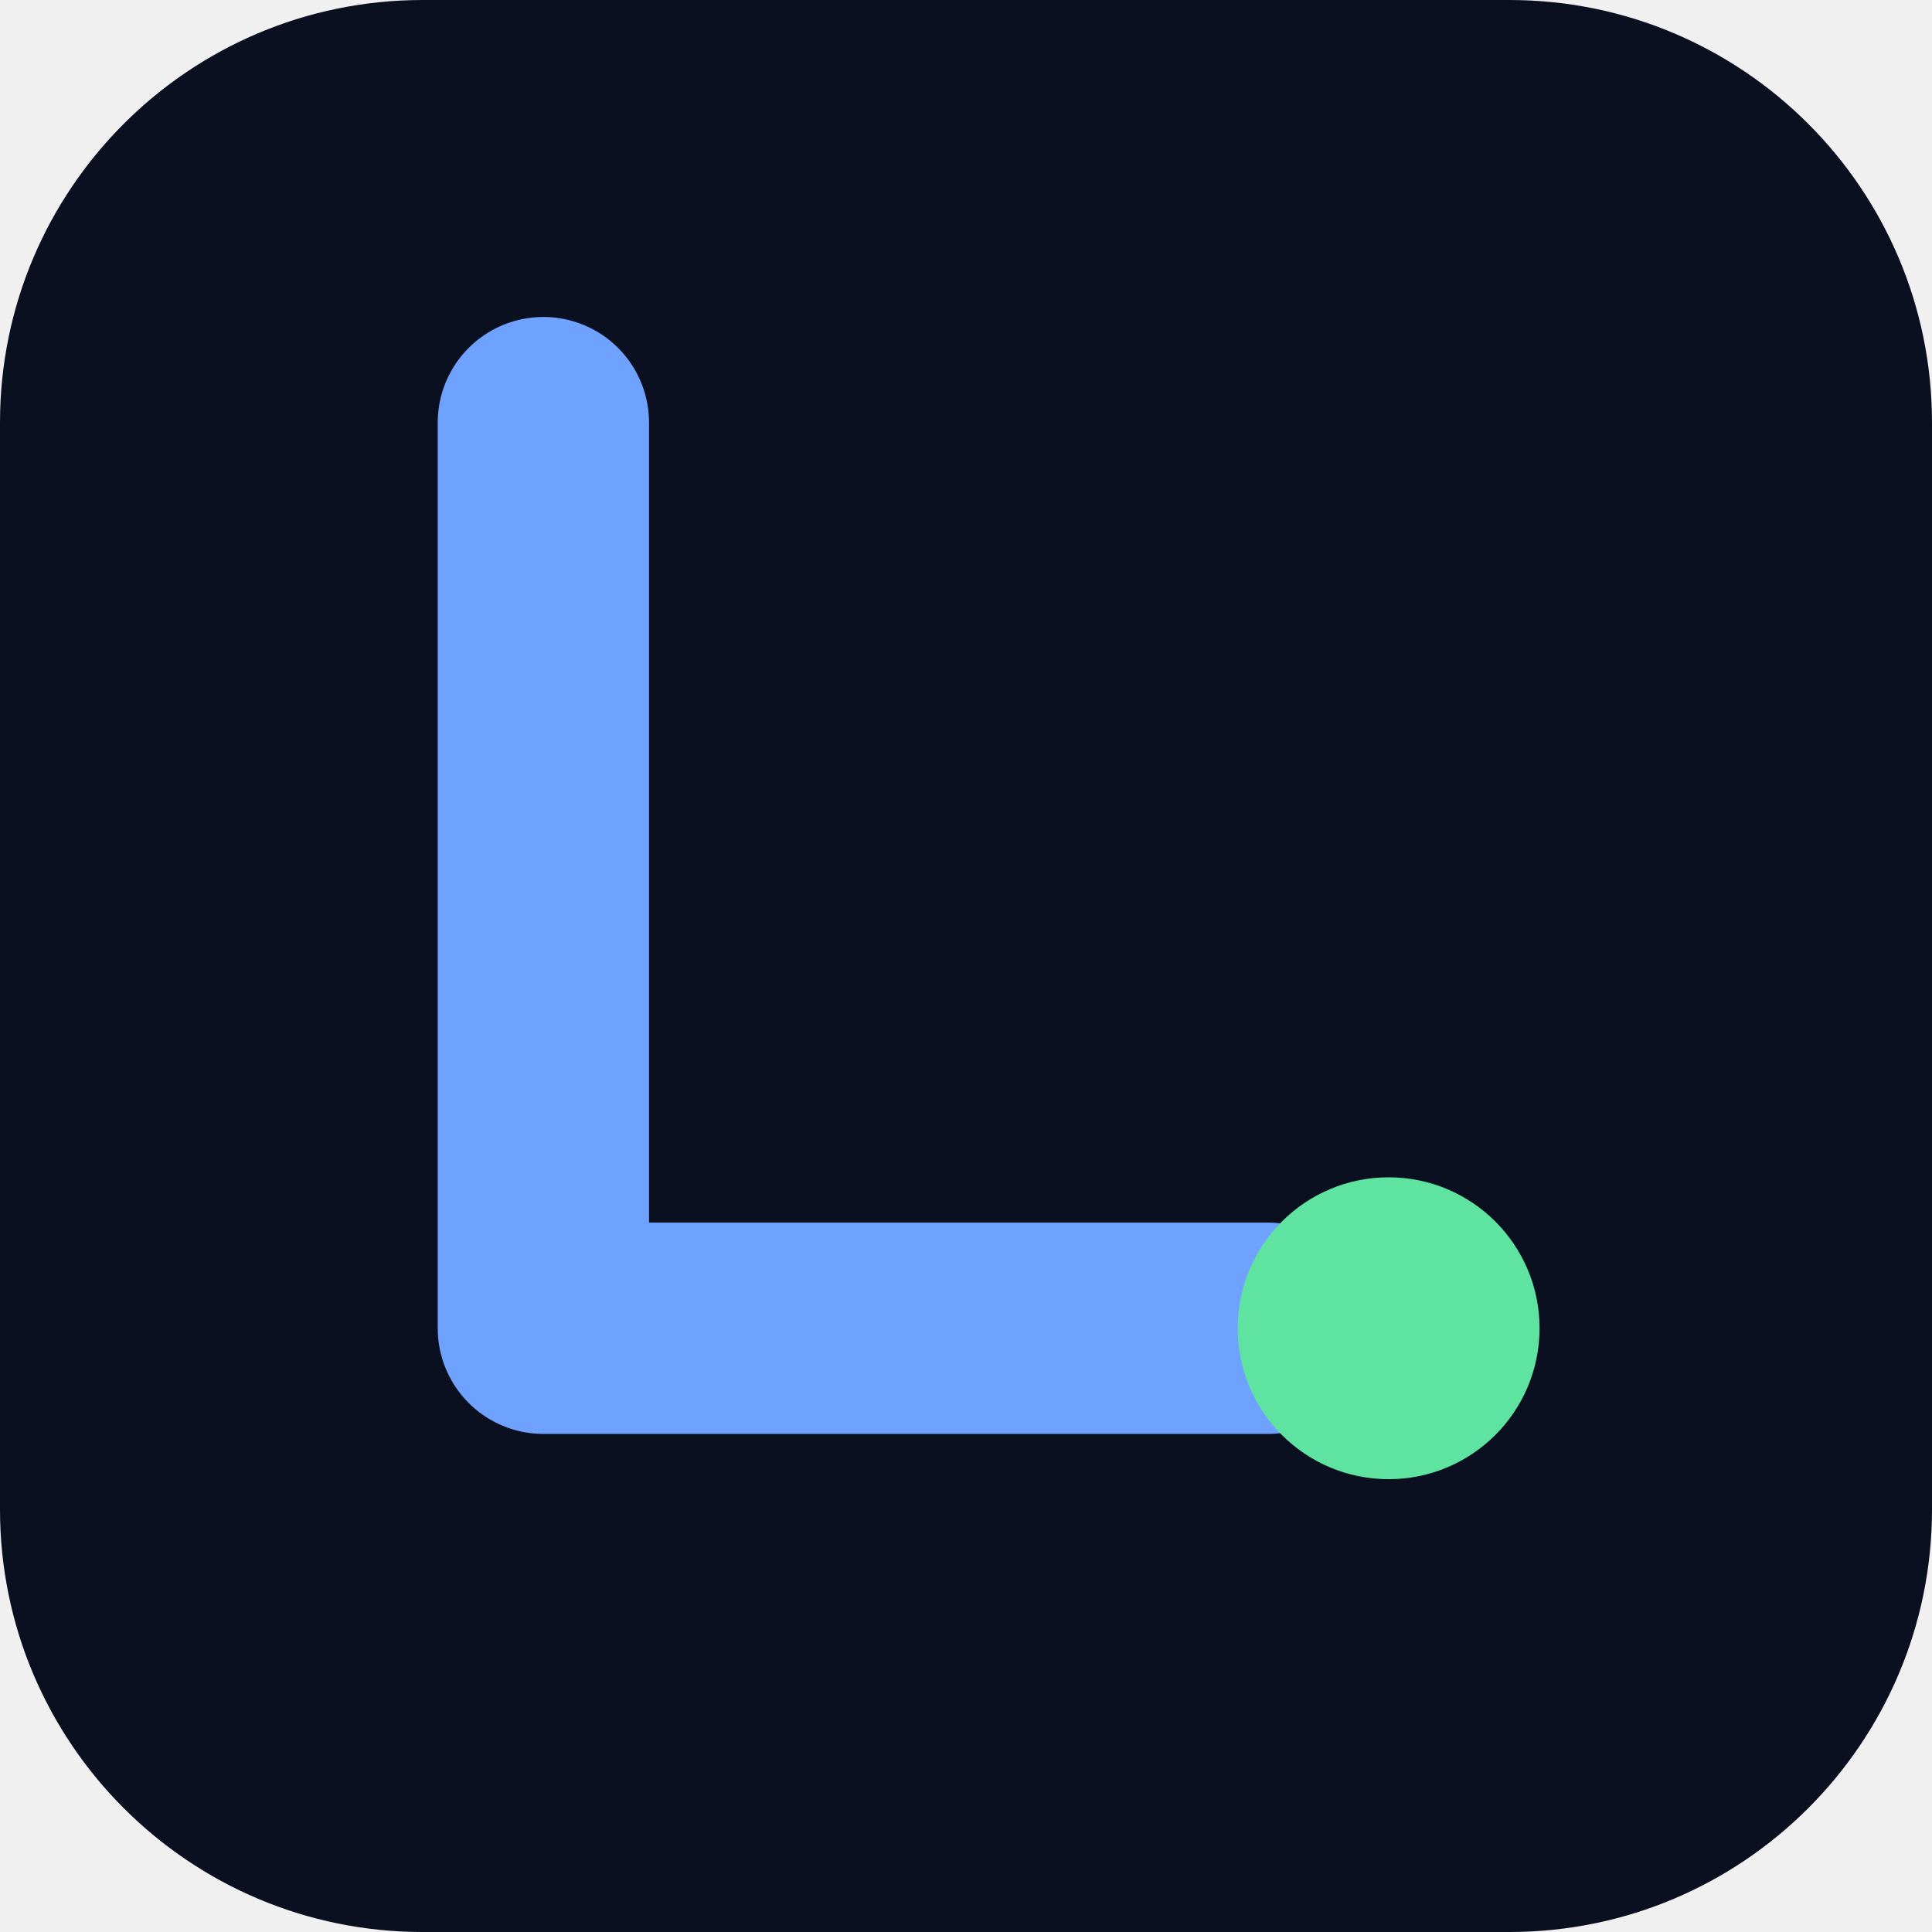
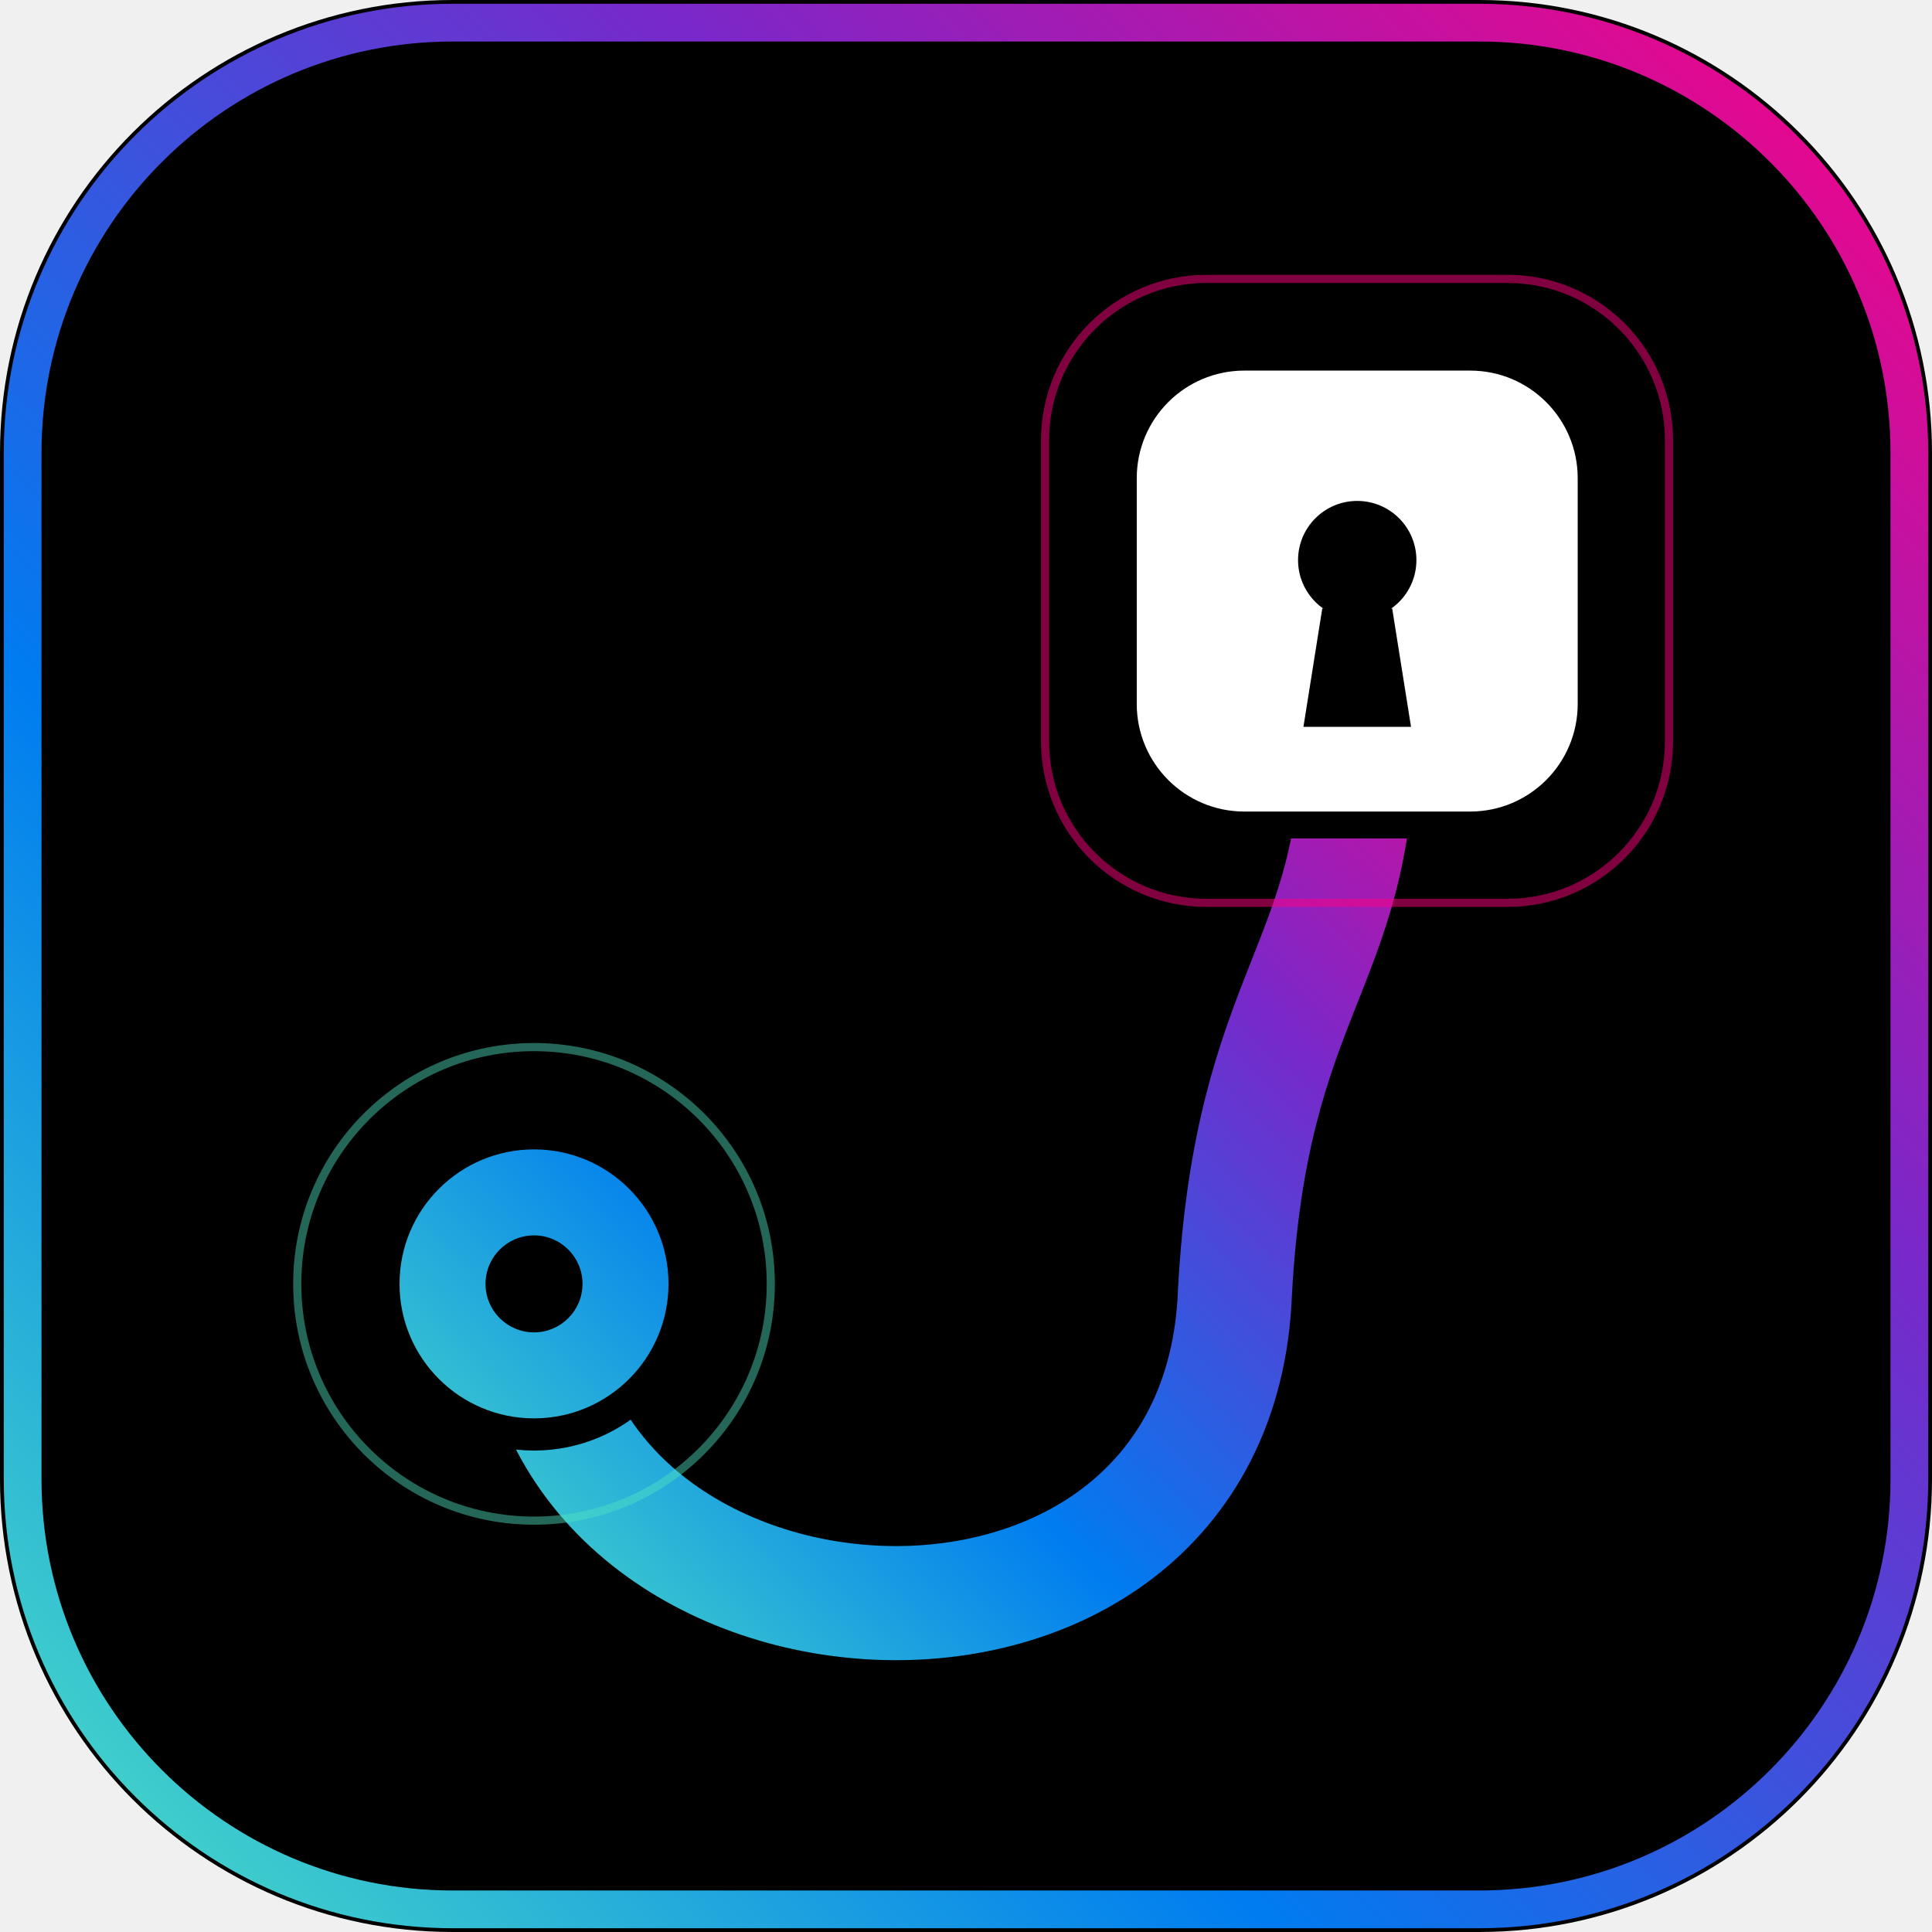
- <svg xmlns="http://www.w3.org/2000/svg" viewBox="0 0 64 64">
-   <rect width="64" height="64" rx="14" fill="#0b1020" />
-   <path d="M18 14v30h24" fill="none" stroke="#6fa2ff" stroke-width="7" stroke-linecap="round" stroke-linejoin="round" />
-   <circle cx="46" cy="44" r="5" fill="#5ee3a1" />
+ <svg xmlns="http://www.w3.org/2000/svg" viewBox="0 0 512 512" role="img" aria-label="Leash">
+   <defs>
+     <linearGradient id="gl" gradientUnits="userSpaceOnUse" x1="120" y1="420" x2="380" y2="150">
+       <stop offset="0.00" stop-color="#50e3c2" />
+       <stop offset="0.33" stop-color="#007cf0" />
+       <stop offset="0.67" stop-color="#7928ca" />
+       <stop offset="1.00" stop-color="#ff0080" />
+     </linearGradient>
+     <linearGradient id="gd" gradientUnits="userSpaceOnUse" x1="0" y1="512" x2="512" y2="0">
+       <stop offset="0.00" stop-color="#50e3c2" />
+       <stop offset="0.33" stop-color="#007cf0" />
+       <stop offset="0.67" stop-color="#7928ca" />
+       <stop offset="1.00" stop-color="#ff0080" />
+     </linearGradient>
+     <filter id="blur" x="-20%" y="-20%" width="140%" height="140%">
+       <feGaussianBlur stdDeviation="9" />
+     </filter>
+   </defs>
+   <rect width="512" height="512" rx="120" fill="#000" />
+   <rect x="6" y="6" width="500" height="500" rx="114" fill="none" stroke="url(#gd)" stroke-width="10" />
+   <g transform="translate(256 256) scale(1.08) translate(-256 -262)">
+     <path d="M150 340 C150 438 318 450 322 342 C326 268 352 262 352 206" fill="none" stroke="#000" stroke-width="50" stroke-linecap="round" />
+     <path d="M150 340 C150 438 318 450 322 342 C326 268 352 262 352 206" fill="none" stroke="url(#gl)" stroke-width="28" stroke-linecap="round" />
+     <circle cx="150" cy="340" r="58.1" fill="none" stroke="#50e3c2" stroke-opacity=".45" stroke-width="2" />
+     <circle cx="150" cy="340" r="40.9" fill="#000" />
+     <circle cx="150" cy="340" r="33.0" fill="url(#gl)" />
+     <circle cx="150" cy="340" r="11.9" fill="#000" />
+     <rect x="275.4" y="93.4" width="153.1" height="153.1" rx="39.6" fill="none" stroke="#ff0080" stroke-opacity=".5" stroke-width="2" />
+     <rect x="291.3" y="109.3" width="121.4" height="121.4" rx="31.7" fill="#000" />
+     <rect x="297.9" y="115.9" width="108.2" height="108.2" rx="26.4" fill="#fff" />
+     <circle cx="352" cy="162.4" r="14.52" fill="#000" />
+     <path d="M343.42 174.28 L338.8 203.32 H365.2 L360.58 174.28 Z" fill="#000" />
+   </g>
</svg>
